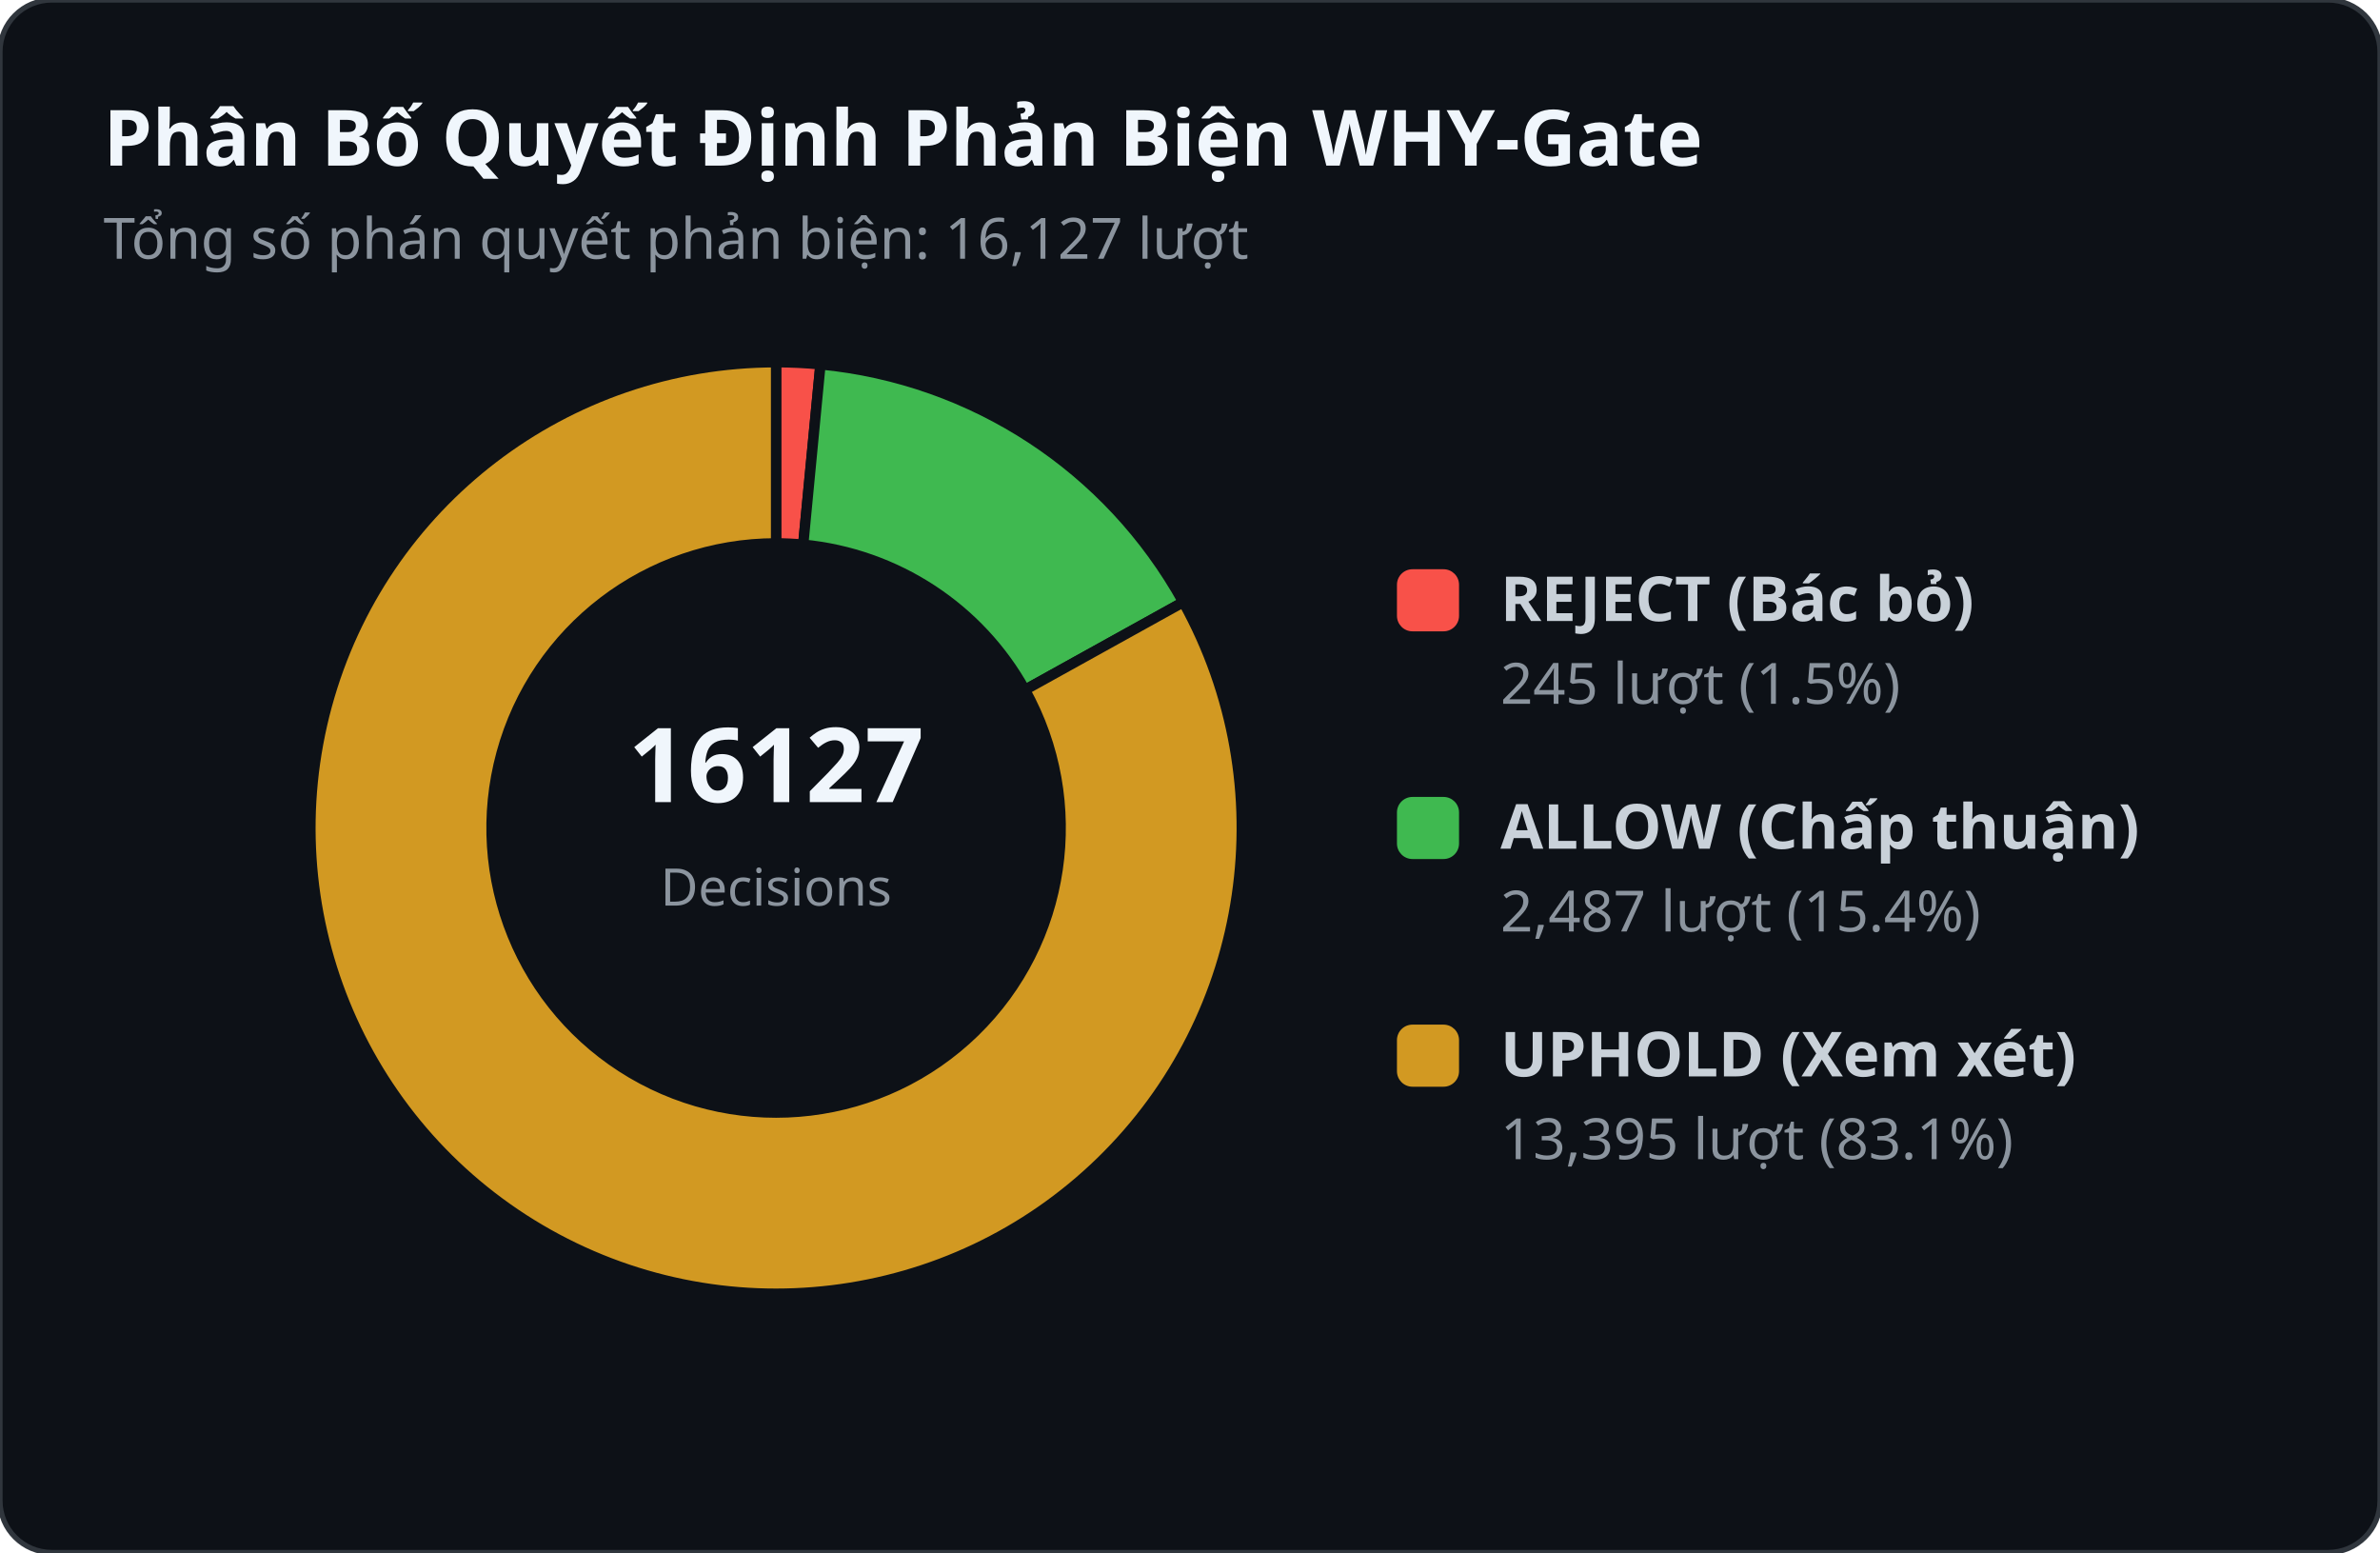
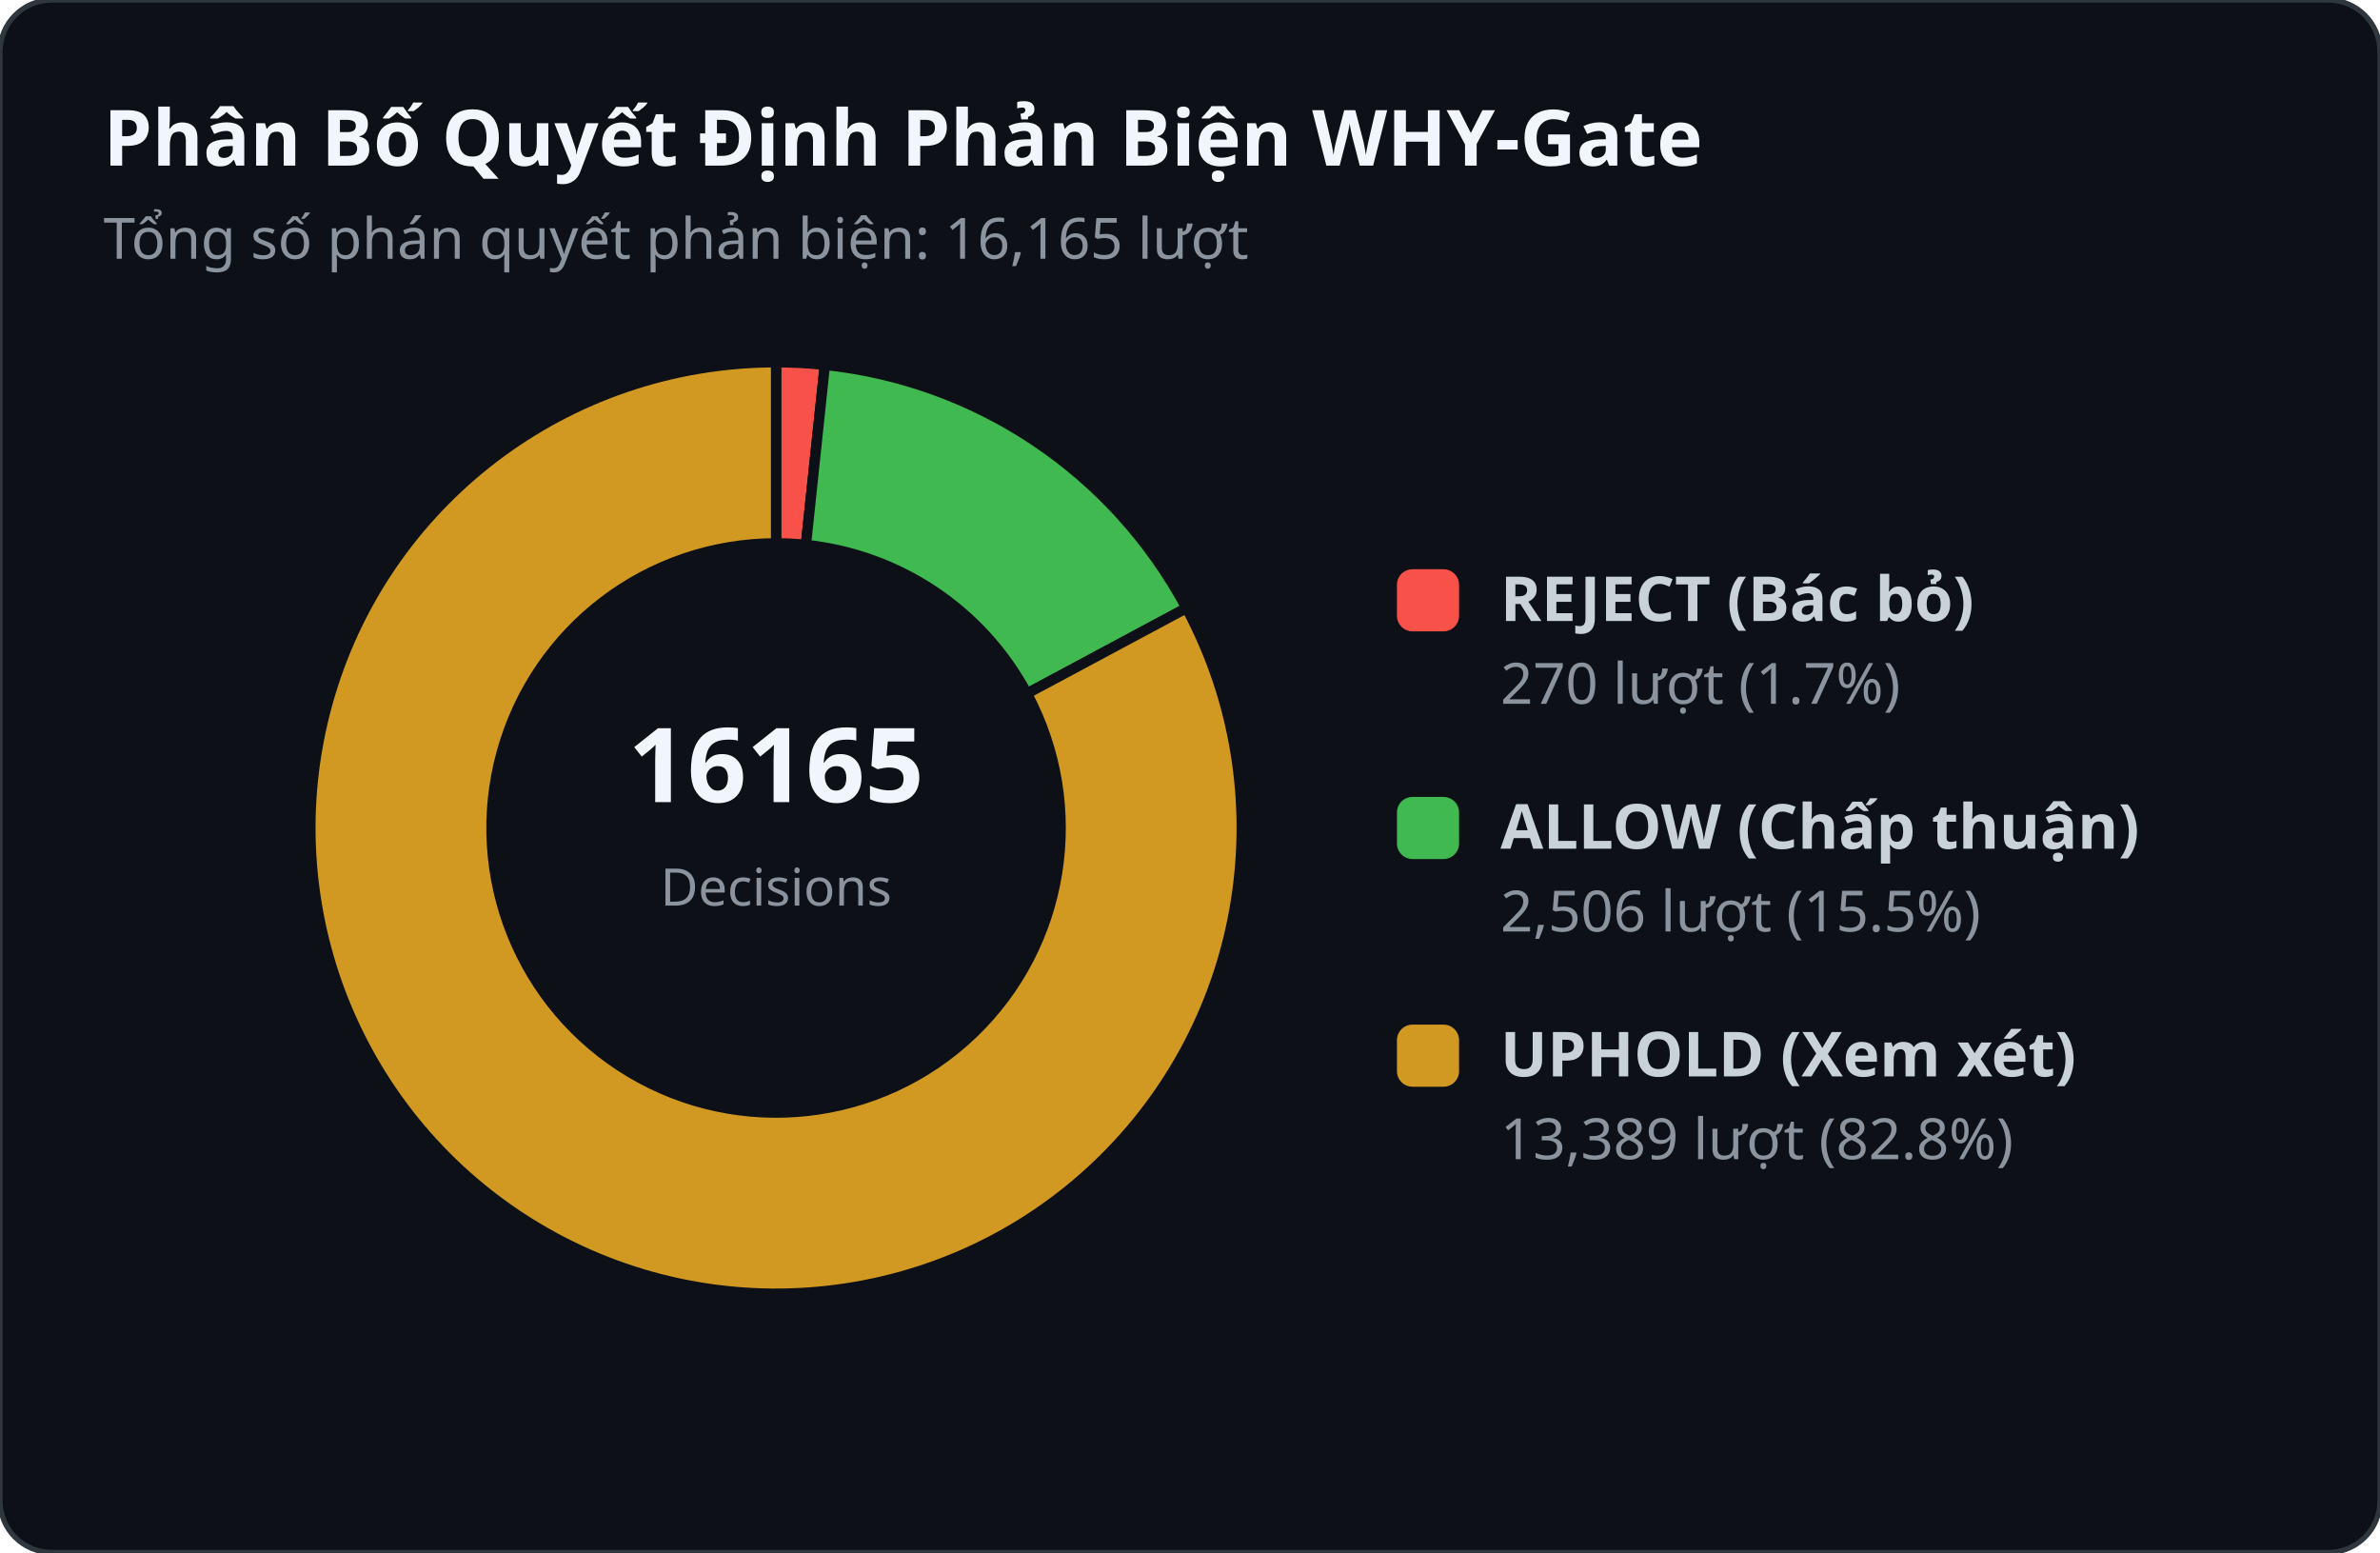
<svg xmlns="http://www.w3.org/2000/svg" width="460" height="300" viewBox="0 0 460 300">
  <rect width="460" height="300" rx="10" fill="#0d1117" stroke="#30363d" stroke-width="1" />
  <text x="20" y="32" font-family="sans-serif" font-size="15" font-weight="600" fill="#f0f6fc">Phân Bố Quyết Định Phản Biện WHY-Gate</text>
-   <text x="20" y="50" font-family="sans-serif" font-size="11" fill="#8b949e">Tổng số phán quyết phản biện: 16,127 lượt</text>
+   <text x="20" y="50" font-family="sans-serif" font-size="11" fill="#8b949e">Tổng số phán quyết phản biện: 16,165 lượt</text>
  <circle cx="150" cy="160" r="90" fill="none" stroke="#30363d" stroke-width="1" />
-   <path d="M 150.00 70.00 A 90 90 0 0 1 158.58 70.41 L 155.24 105.25 A 55 55 0 0 0 150.00 105.00 Z" fill="#f85149" stroke="#0d1117" stroke-width="2" />
-   <path d="M 158.58 70.41 A 90 90 0 0 1 228.71 116.35 L 198.10 133.32 A 55 55 0 0 0 155.24 105.25 Z" fill="#3fb950" stroke="#0d1117" stroke-width="2" />
-   <path d="M 228.71 116.35 A 90 90 0 1 1 150.00 70.00 L 150.00 105.00 A 55 55 0 1 0 198.10 133.32 Z" fill="#d29922" stroke="#0d1117" stroke-width="2" />
-   <text x="150" y="155" text-anchor="middle" font-family="sans-serif" font-size="20" font-weight="700" fill="#f0f6fc">16127</text>
+   <path d="M 150.00 70.00 A 90 90 0 0 1 159.43 70.50 L 155.76 105.30 A 55 55 0 0 0 150.00 105.00 Z" fill="#f85149" stroke="#0d1117" stroke-width="2" />
+   <path d="M 159.43 70.50 A 90 90 0 0 1 229.33 117.50 L 198.48 134.03 A 55 55 0 0 0 155.76 105.30 Z" fill="#3fb950" stroke="#0d1117" stroke-width="2" />
+   <path d="M 229.33 117.50 A 90 90 0 1 1 150.00 70.00 L 150.00 105.00 A 55 55 0 1 0 198.48 134.03 Z" fill="#d29922" stroke="#0d1117" stroke-width="2" />
+   <text x="150" y="155" text-anchor="middle" font-family="sans-serif" font-size="20" font-weight="700" fill="#f0f6fc">16165</text>
  <text x="150" y="175" text-anchor="middle" font-family="sans-serif" font-size="10" fill="#8b949e">Decisions</text>
  <rect x="270" y="110" width="12" height="12" rx="3" fill="#f85149" />
  <text x="290" y="120" font-family="sans-serif" font-size="12" font-weight="600" fill="#c9d1d9">REJECT (Bác bỏ)</text>
-   <text x="290" y="136" font-family="sans-serif" font-size="11" fill="#8b949e">245 lượt (1.5%)</text>
+   <text x="290" y="136" font-family="sans-serif" font-size="11" fill="#8b949e">270 lượt (1.7%)</text>
  <rect x="270" y="154" width="12" height="12" rx="3" fill="#3fb950" />
  <text x="290" y="164" font-family="sans-serif" font-size="12" font-weight="600" fill="#c9d1d9">ALLOW (Chấp thuận)</text>
-   <text x="290" y="180" font-family="sans-serif" font-size="11" fill="#8b949e">2,487 lượt (15.4%)</text>
+   <text x="290" y="180" font-family="sans-serif" font-size="11" fill="#8b949e">2,506 lượt (15.5%)</text>
  <rect x="270" y="198" width="12" height="12" rx="3" fill="#d29922" />
  <text x="290" y="208" font-family="sans-serif" font-size="12" font-weight="600" fill="#c9d1d9">UPHOLD (Xem xét)</text>
-   <text x="290" y="224" font-family="sans-serif" font-size="11" fill="#8b949e">13,395 lượt (83.1%)</text>
+   <text x="290" y="224" font-family="sans-serif" font-size="11" fill="#8b949e">13,389 lượt (82.8%)</text>
</svg>
